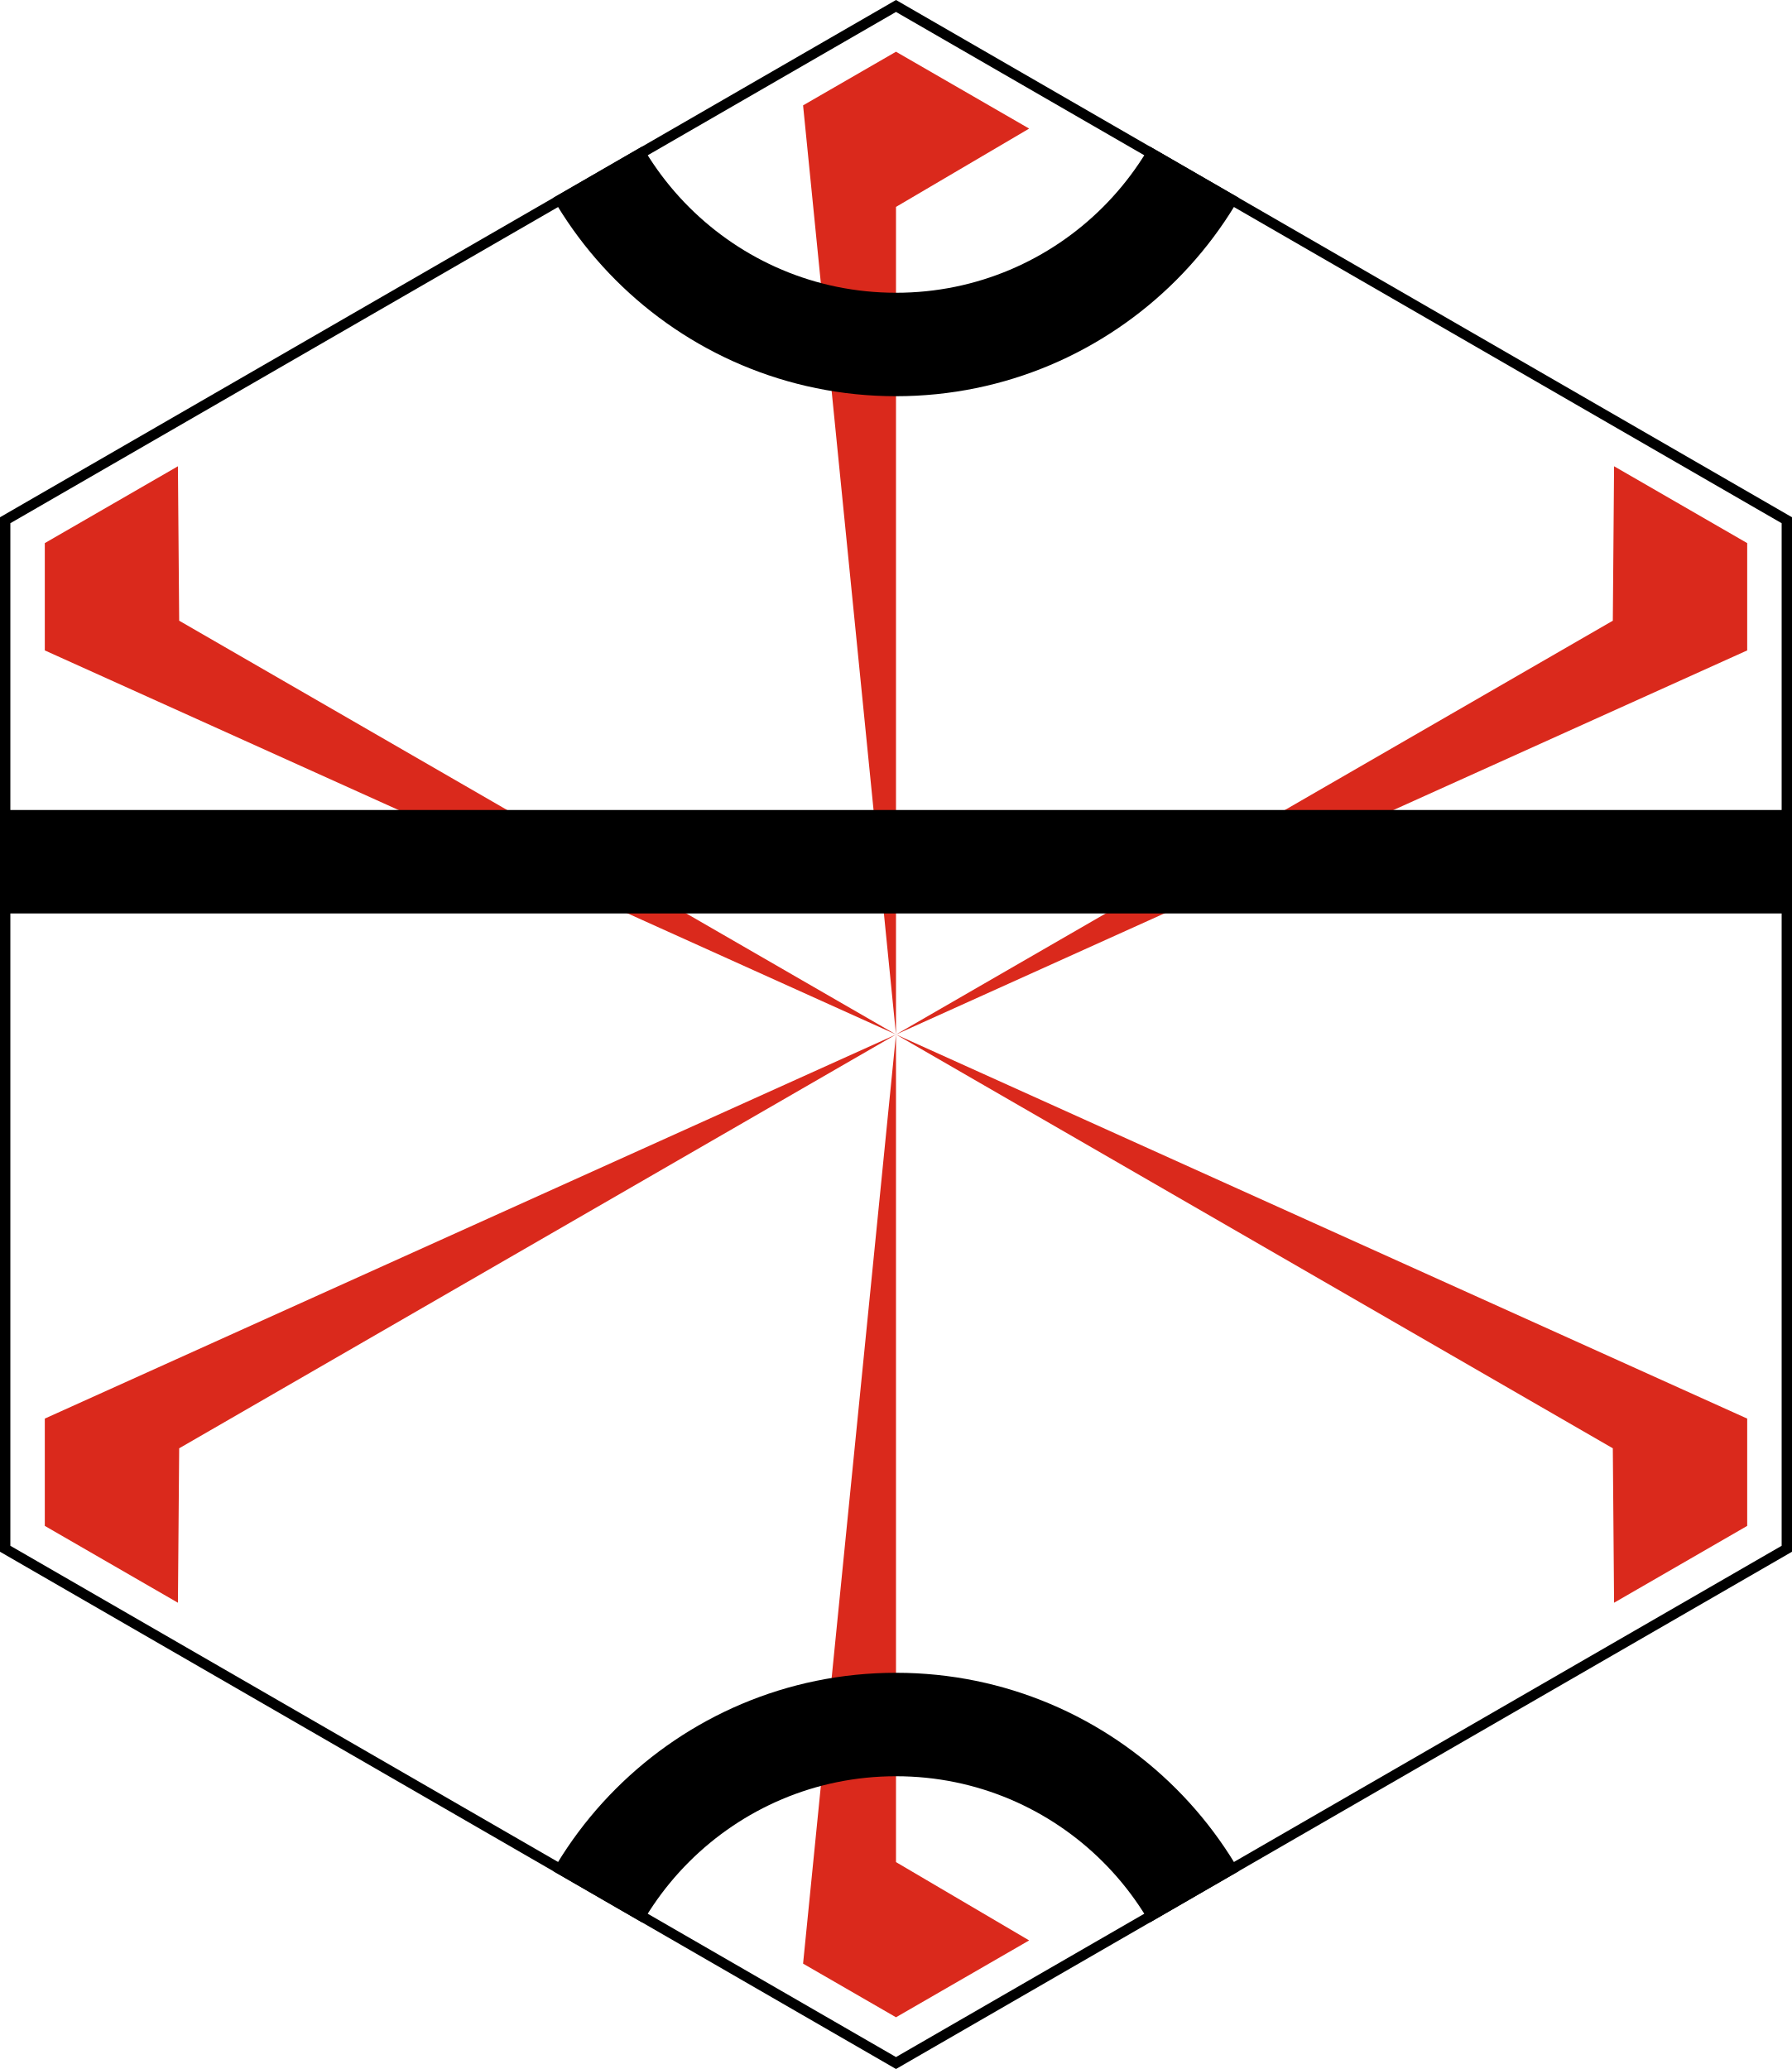
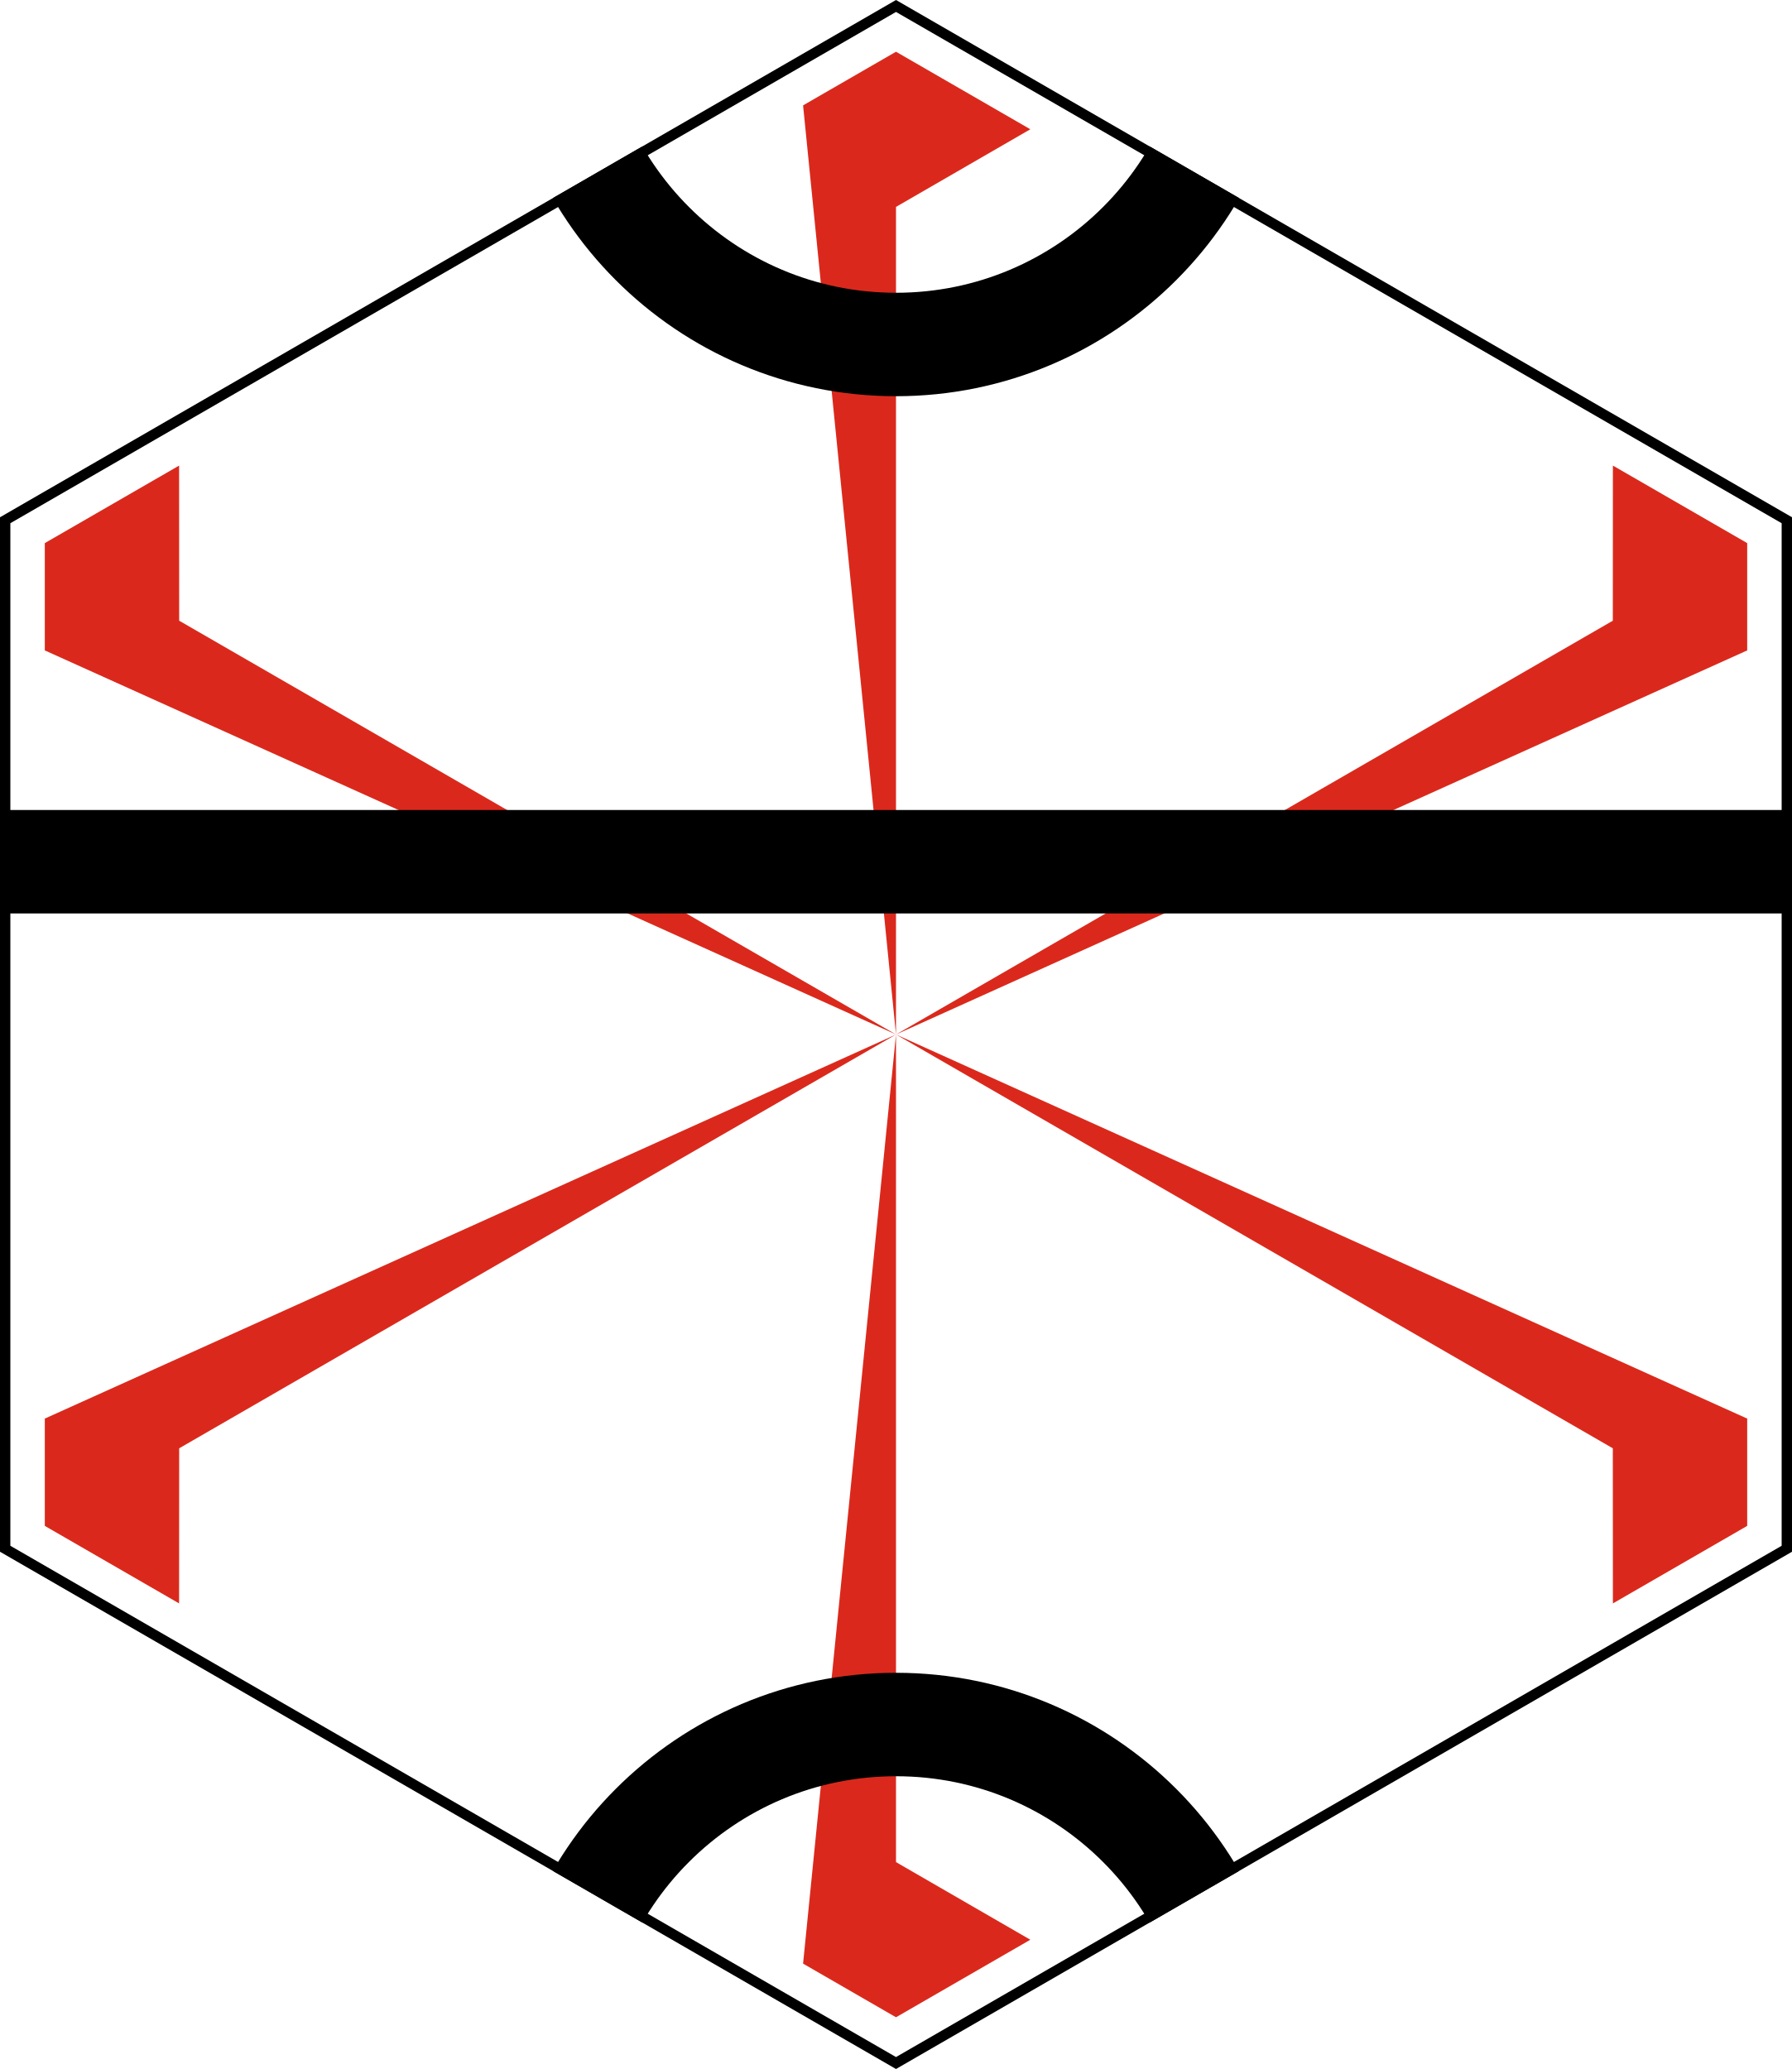
<svg xmlns="http://www.w3.org/2000/svg" version="1.1" width="173.2" height="200" viewBox="-86.6 -100 173.2 200">
  <defs>
    <polygon points="-86.6 -50, -86.6 50, 0 100, 86.6 50, 86.6 -50, 0 -100" id="hexagon" />
    <clipPath id="hex">
      <use href="#hexagon" />
    </clipPath>
    <clipPath id="inner-hex">
      <use href="#hexagon" transform="scale(0.95)" />
    </clipPath>
-     <polygon points="0 0, 0 80, 34 100, -10 100" id="flag" fill="#DA291C" />
+     <polygon points="0 0, 0 80, 34.6 100, -10 100" id="flag" fill="#DA291C" />
  </defs>
  <g clip-path="url(#inner-hex)">
    <use x="0" y="0" href="#flag" />
    <use x="0" y="0" href="#flag" transform="rotate(60)" />
    <use x="0" y="0" href="#flag" transform="rotate(120) scale(-1,1)" />
    <use x="0" y="0" href="#flag" transform="rotate(180) scale(-1,1)" />
    <use x="0" y="0" href="#flag" transform="rotate(240)" />
    <use x="0" y="0" href="#flag" transform="rotate(300) scale(-1,1)" />
  </g>
  <g clip-path="url(#hex)" stroke="black" stroke-width="10" fill="transparent">
    <circle cx="0" cy="100" r="33.3" />
    <circle cx="0" cy="-100" r="33.3" />
    <line x1="-86.6" y1="-16.7" x2="86.6" y2="-16.7" />
    <use href="#hexagon" stroke-width="2" />
  </g>
</svg>
